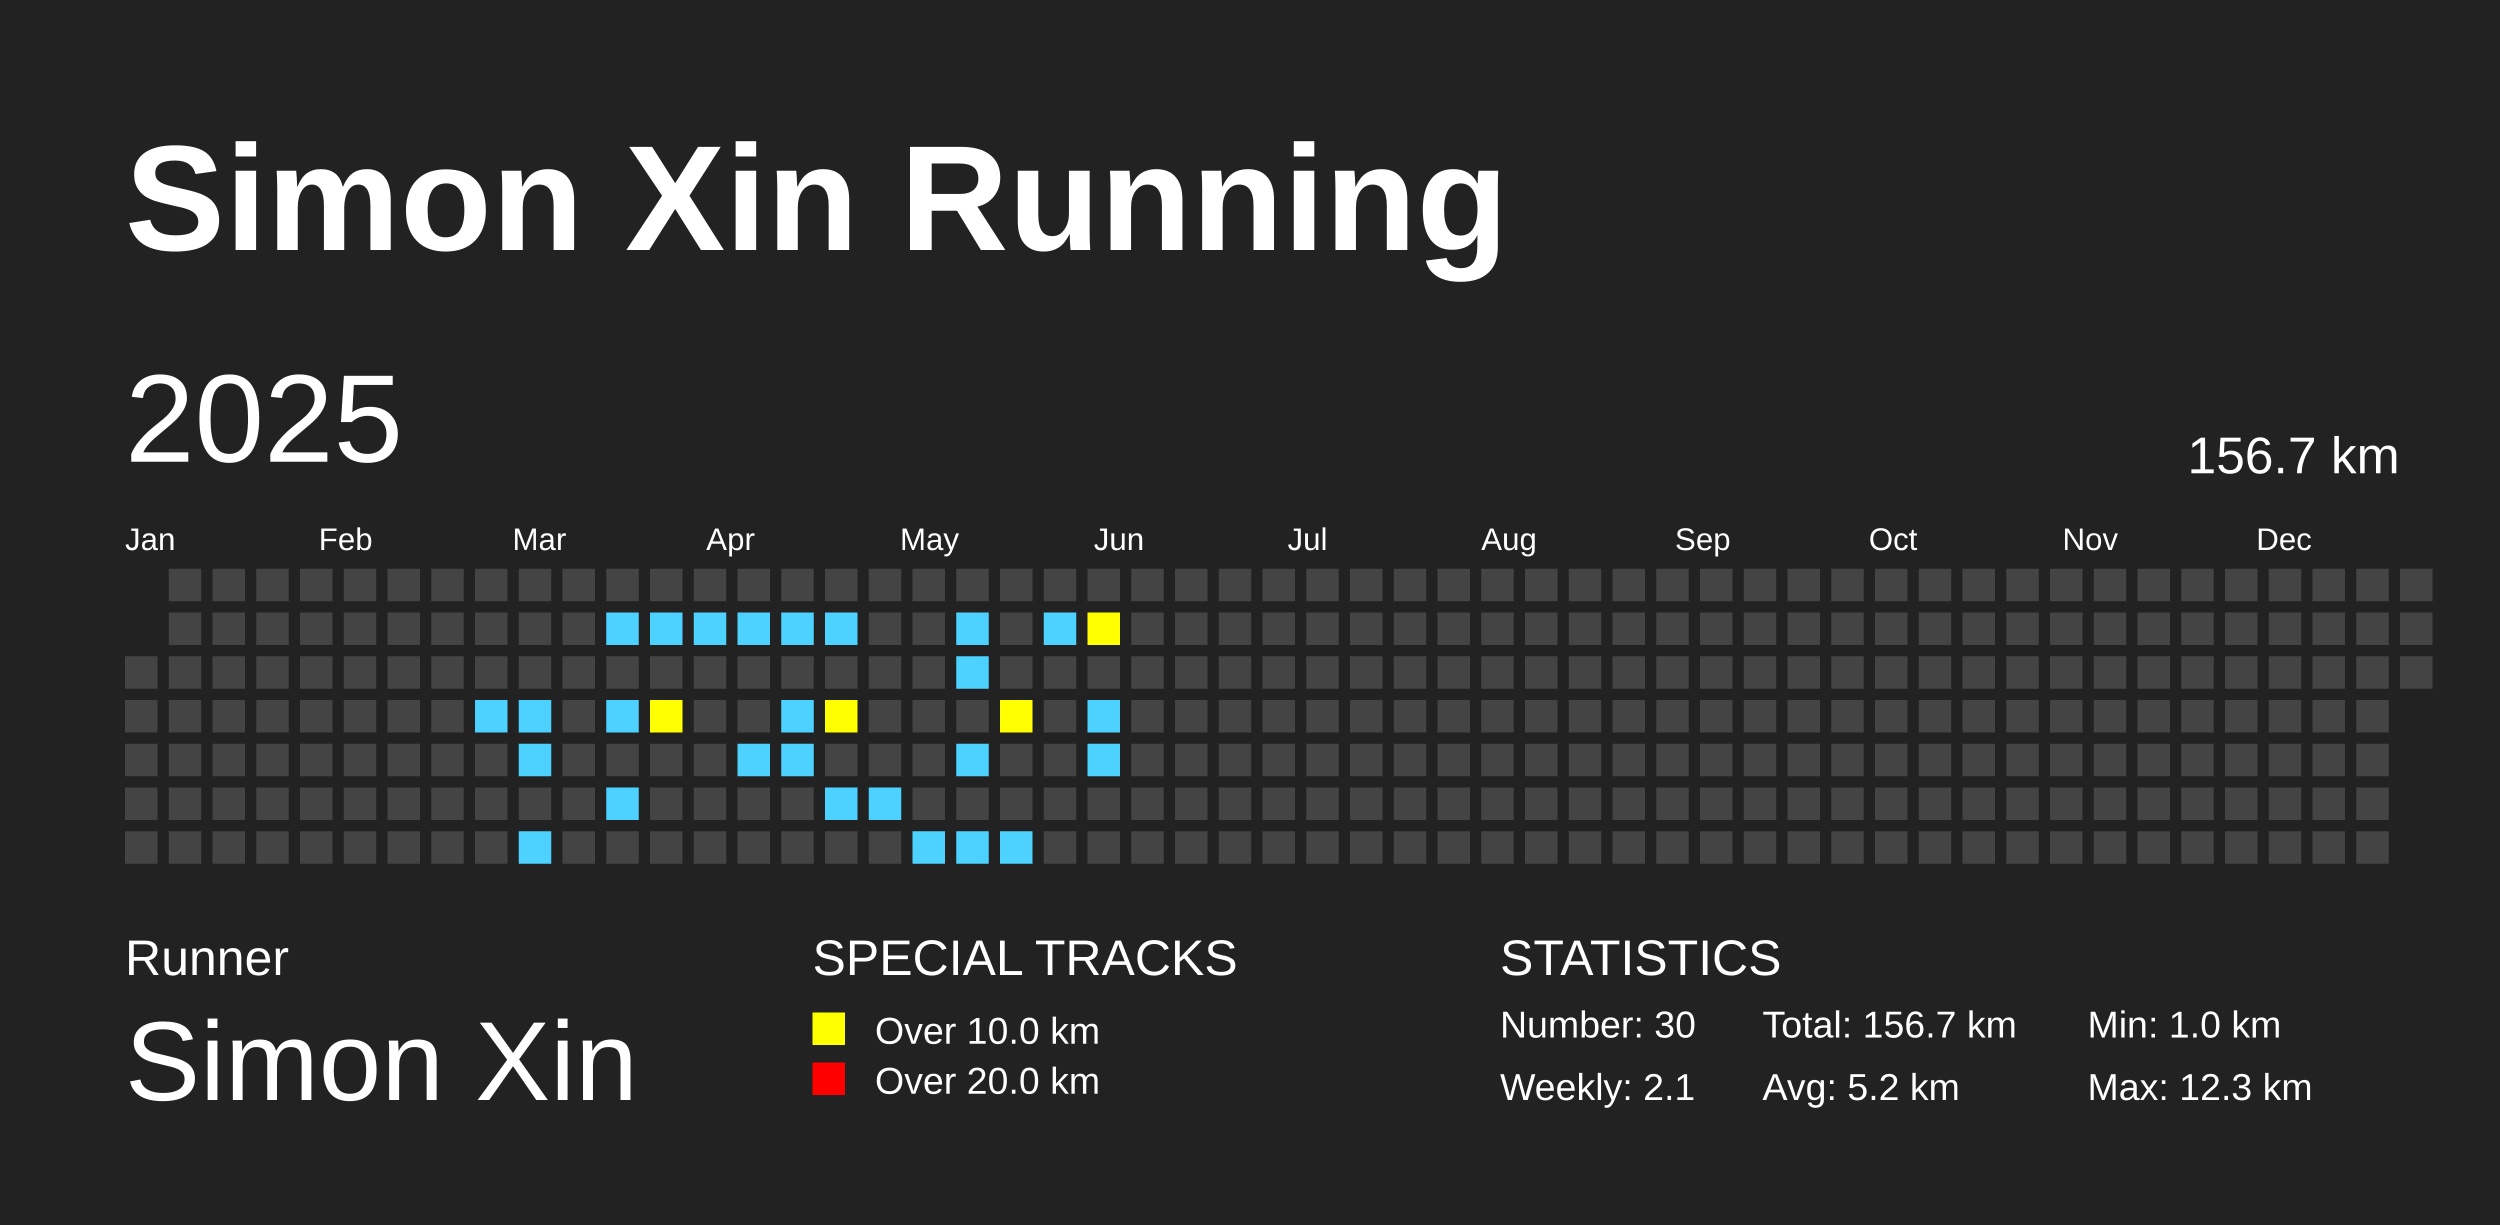
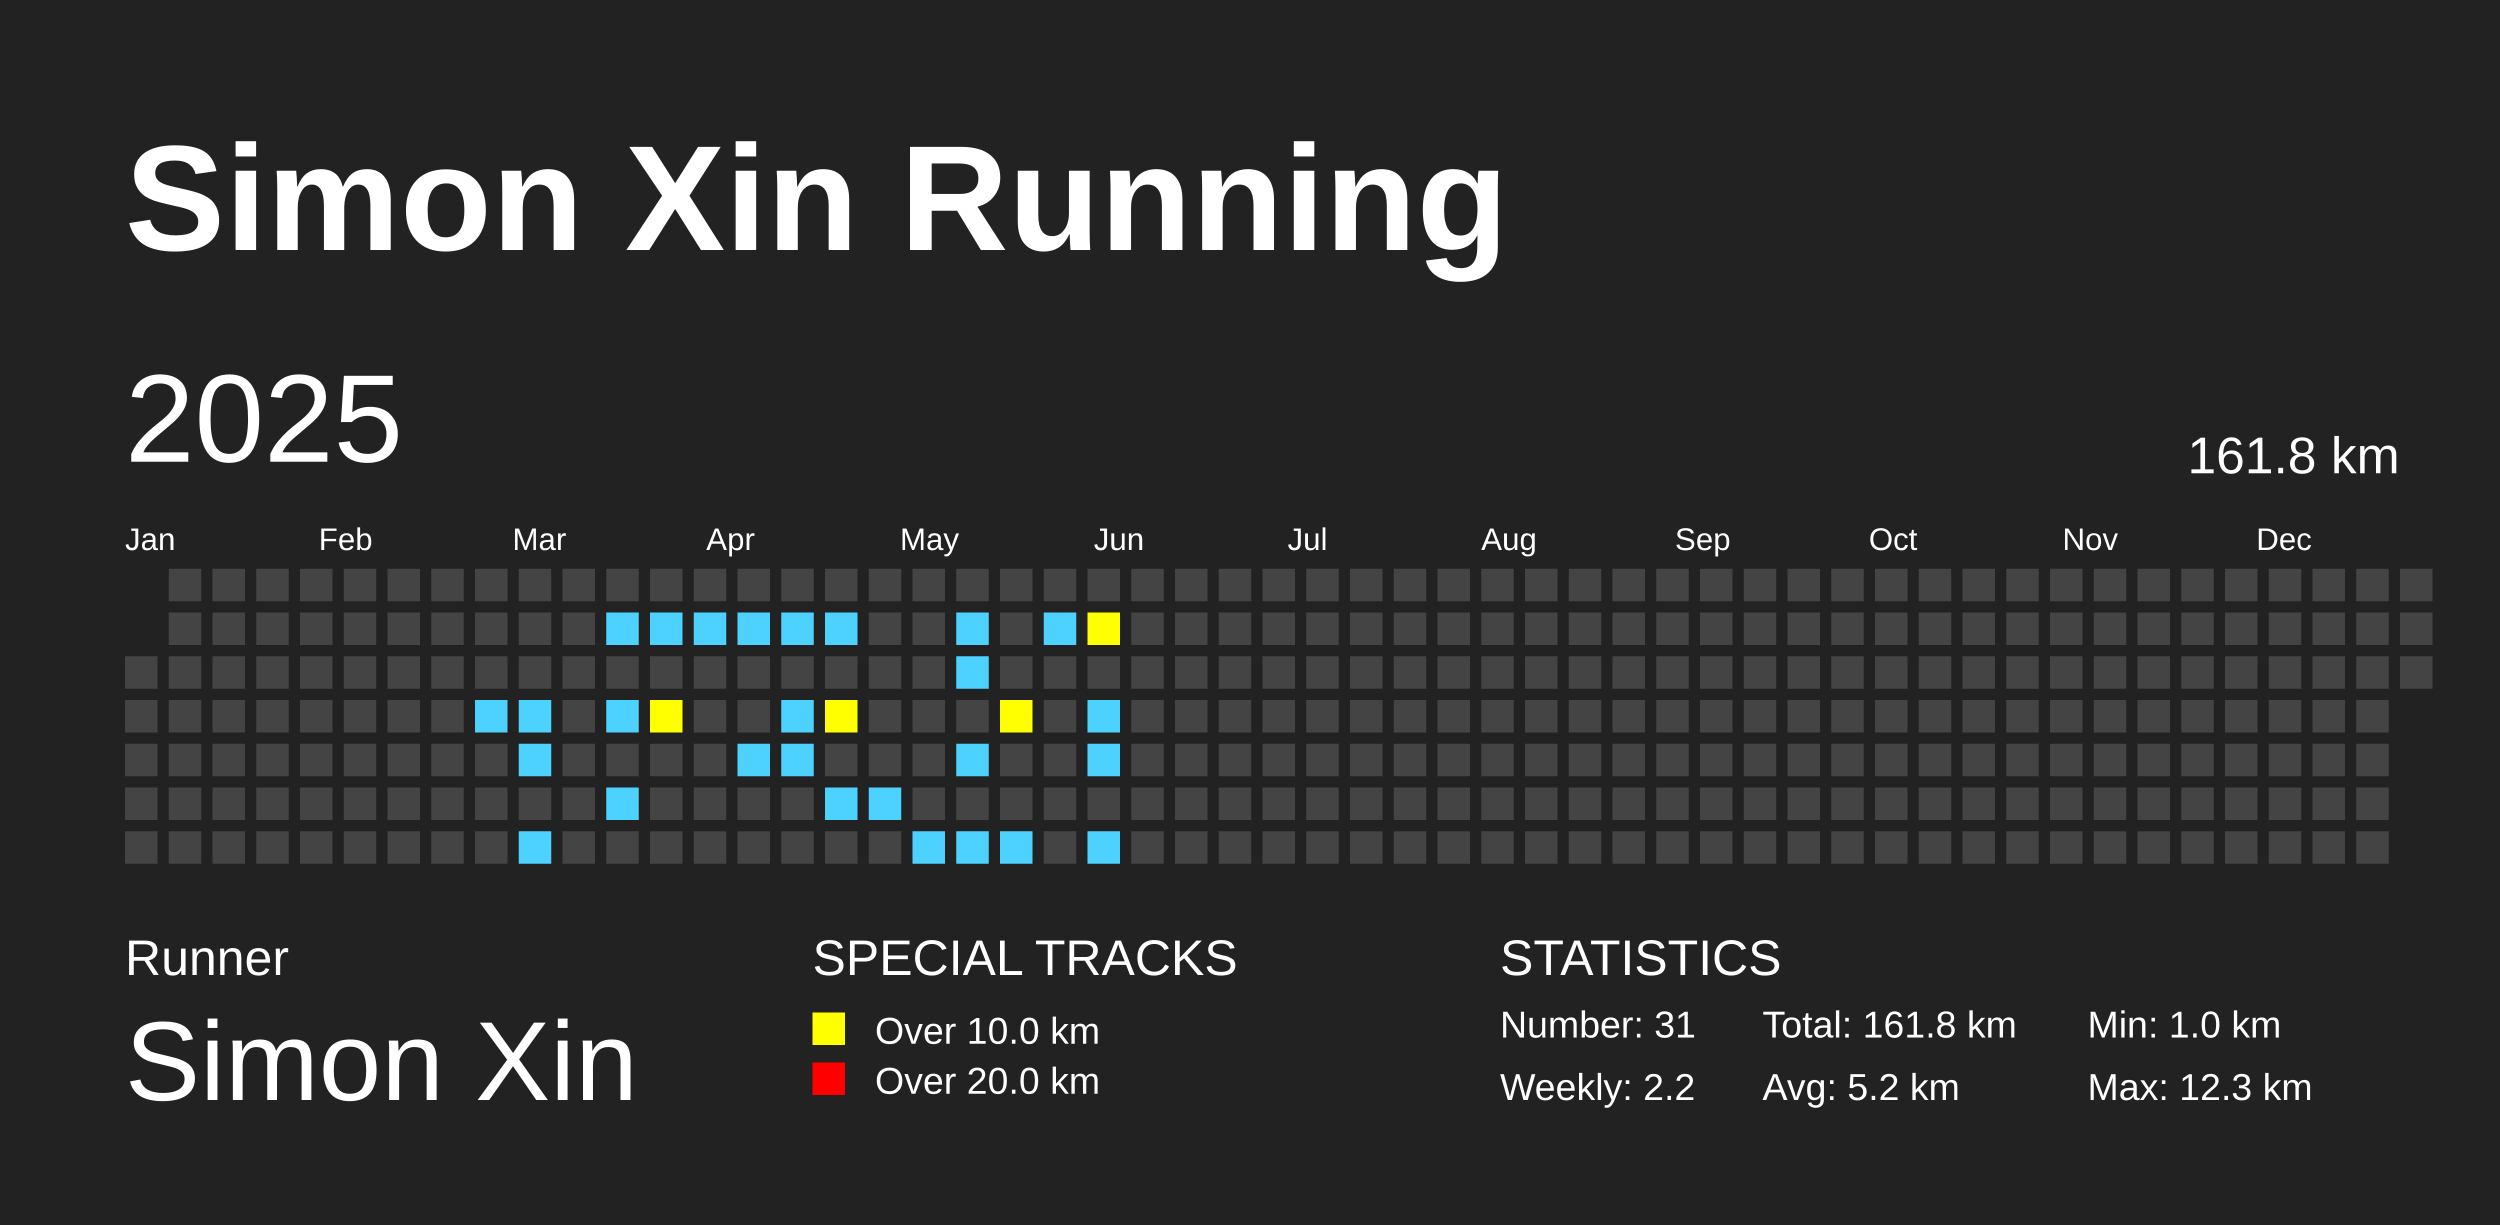
<svg xmlns="http://www.w3.org/2000/svg" baseProfile="full" height="98mm" version="1.1" viewBox="0,0,200,98" width="200mm">
  <defs />
  <rect fill="#222222" height="98" width="200" x="0" y="0" />
  <text fill="#FFFFFF" style="font-size:12px; font-family:Arial; font-weight:bold;" x="10" y="20">Simon Xin Running</text>
  <text fill="#FFFFFF" style="font-size:4px; font-family:Arial" x="10" y="78">Runner</text>
  <text fill="#FFFFFF" style="font-size:9px; font-family:Arial" x="10" y="88">Simon Xin</text>
  <text fill="#FFFFFF" style="font-size:4px; font-family:Arial" x="65" y="78">SPECIAL TRACKS</text>
  <rect fill="yellow" height="2.6" width="2.6" x="65" y="81" />
  <text fill="#FFFFFF" style="font-size:3px; font-family:Arial" x="70" y="83.5">Over 10.0 km</text>
  <rect fill="red" height="2.6" width="2.6" x="65" y="85" />
  <text fill="#FFFFFF" style="font-size:3px; font-family:Arial" x="70" y="87.5">Over 20.0 km</text>
  <text fill="#FFFFFF" style="font-size:4px; font-family:Arial" x="120" y="78">STATISTICS</text>
-   <text fill="#FFFFFF" style="font-size:3px; font-family:Arial" x="120" y="83">Number: 30</text>
-   <text fill="#FFFFFF" style="font-size:3px; font-family:Arial" x="120" y="88">Weekly: 2.1</text>
-   <text fill="#FFFFFF" style="font-size:3px; font-family:Arial" x="141" y="83">Total: 156.7 km</text>
+   <text fill="#FFFFFF" style="font-size:3px; font-family:Arial" x="120" y="83">Number: 31</text>
+   <text fill="#FFFFFF" style="font-size:3px; font-family:Arial" x="120" y="88">Weekly: 2.2</text>
+   <text fill="#FFFFFF" style="font-size:3px; font-family:Arial" x="141" y="83">Total: 161.8 km</text>
  <text fill="#FFFFFF" style="font-size:3px; font-family:Arial" x="141" y="88">Avg: 5.2 km</text>
  <text fill="#FFFFFF" style="font-size:3px; font-family:Arial" x="167" y="83">Min: 1.0 km</text>
  <text fill="#FFFFFF" style="font-size:3px; font-family:Arial" x="167" y="88">Max: 12.3 km</text>
  <text dominant-baseline="hanging" fill="#FFFFFF" style="font-size:10.0px; font-family:Arial;" x="10" y="30">2025</text>
-   <text dominant-baseline="hanging" fill="#FFFFFF" style="font-size:4.125px; font-family:Arial;" x="175" y="35">156.7 km</text>
+   <text dominant-baseline="hanging" fill="#FFFFFF" style="font-size:4.125px; font-family:Arial;" x="175" y="35">161.8 km</text>
  <text fill="#FFFFFF" style="font-size:2.5px; font-family:Arial" x="10.0" y="44">Jan</text>
  <text fill="#FFFFFF" style="font-size:2.5px; font-family:Arial" x="25.5" y="44">Feb</text>
  <text fill="#FFFFFF" style="font-size:2.5px; font-family:Arial" x="41.0" y="44">Mar</text>
  <text fill="#FFFFFF" style="font-size:2.5px; font-family:Arial" x="56.5" y="44">Apr</text>
  <text fill="#FFFFFF" style="font-size:2.5px; font-family:Arial" x="72.0" y="44">May</text>
  <text fill="#FFFFFF" style="font-size:2.5px; font-family:Arial" x="87.5" y="44">Jun</text>
  <text fill="#FFFFFF" style="font-size:2.5px; font-family:Arial" x="103.0" y="44">Jul</text>
  <text fill="#FFFFFF" style="font-size:2.5px; font-family:Arial" x="118.5" y="44">Aug</text>
  <text fill="#FFFFFF" style="font-size:2.5px; font-family:Arial" x="134.0" y="44">Sep</text>
  <text fill="#FFFFFF" style="font-size:2.5px; font-family:Arial" x="149.5" y="44">Oct</text>
  <text fill="#FFFFFF" style="font-size:2.5px; font-family:Arial" x="165.0" y="44">Nov</text>
  <text fill="#FFFFFF" style="font-size:2.5px; font-family:Arial" x="180.5" y="44">Dec</text>
  <rect fill="#444444" height="2.6" width="2.6" x="10.0" y="52.5" />
  <rect fill="#444444" height="2.6" width="2.6" x="10.0" y="56.0" />
  <rect fill="#444444" height="2.6" width="2.6" x="10.0" y="59.5" />
  <rect fill="#444444" height="2.6" width="2.6" x="10.0" y="63.0" />
  <rect fill="#444444" height="2.6" width="2.6" x="10.0" y="66.5" />
  <rect fill="#444444" height="2.6" width="2.6" x="13.5" y="45.5" />
  <rect fill="#444444" height="2.6" width="2.6" x="13.5" y="49.0" />
  <rect fill="#444444" height="2.6" width="2.6" x="13.5" y="52.5" />
  <rect fill="#444444" height="2.6" width="2.6" x="13.5" y="56.0" />
  <rect fill="#444444" height="2.6" width="2.6" x="13.5" y="59.5" />
  <rect fill="#444444" height="2.6" width="2.6" x="13.5" y="63.0" />
  <rect fill="#444444" height="2.6" width="2.6" x="13.5" y="66.5" />
  <rect fill="#444444" height="2.6" width="2.6" x="17.0" y="45.5" />
  <rect fill="#444444" height="2.6" width="2.6" x="17.0" y="49.0" />
  <rect fill="#444444" height="2.6" width="2.6" x="17.0" y="52.5" />
  <rect fill="#444444" height="2.6" width="2.6" x="17.0" y="56.0" />
  <rect fill="#444444" height="2.6" width="2.6" x="17.0" y="59.5" />
  <rect fill="#444444" height="2.6" width="2.6" x="17.0" y="63.0" />
  <rect fill="#444444" height="2.6" width="2.6" x="17.0" y="66.5" />
  <rect fill="#444444" height="2.6" width="2.6" x="20.5" y="45.5" />
  <rect fill="#444444" height="2.6" width="2.6" x="20.5" y="49.0" />
  <rect fill="#444444" height="2.6" width="2.6" x="20.5" y="52.5" />
  <rect fill="#444444" height="2.6" width="2.6" x="20.5" y="56.0" />
  <rect fill="#444444" height="2.6" width="2.6" x="20.5" y="59.5" />
  <rect fill="#444444" height="2.6" width="2.6" x="20.5" y="63.0" />
  <rect fill="#444444" height="2.6" width="2.6" x="20.5" y="66.5" />
  <rect fill="#444444" height="2.6" width="2.6" x="24.0" y="45.5" />
  <rect fill="#444444" height="2.6" width="2.6" x="24.0" y="49.0" />
  <rect fill="#444444" height="2.6" width="2.6" x="24.0" y="52.5" />
  <rect fill="#444444" height="2.6" width="2.6" x="24.0" y="56.0" />
  <rect fill="#444444" height="2.6" width="2.6" x="24.0" y="59.5" />
  <rect fill="#444444" height="2.6" width="2.6" x="24.0" y="63.0" />
  <rect fill="#444444" height="2.6" width="2.6" x="24.0" y="66.5" />
  <rect fill="#444444" height="2.6" width="2.6" x="27.5" y="45.5" />
  <rect fill="#444444" height="2.6" width="2.6" x="27.5" y="49.0" />
  <rect fill="#444444" height="2.6" width="2.6" x="27.5" y="52.5" />
  <rect fill="#444444" height="2.6" width="2.6" x="27.5" y="56.0" />
  <rect fill="#444444" height="2.6" width="2.6" x="27.5" y="59.5" />
  <rect fill="#444444" height="2.6" width="2.6" x="27.5" y="63.0" />
  <rect fill="#444444" height="2.6" width="2.6" x="27.5" y="66.5" />
  <rect fill="#444444" height="2.6" width="2.6" x="31.0" y="45.5" />
  <rect fill="#444444" height="2.6" width="2.6" x="31.0" y="49.0" />
  <rect fill="#444444" height="2.6" width="2.6" x="31.0" y="52.5" />
  <rect fill="#444444" height="2.6" width="2.6" x="31.0" y="56.0" />
  <rect fill="#444444" height="2.6" width="2.6" x="31.0" y="59.5" />
  <rect fill="#444444" height="2.6" width="2.6" x="31.0" y="63.0" />
  <rect fill="#444444" height="2.6" width="2.6" x="31.0" y="66.5" />
  <rect fill="#444444" height="2.6" width="2.6" x="34.5" y="45.5" />
  <rect fill="#444444" height="2.6" width="2.6" x="34.5" y="49.0" />
  <rect fill="#444444" height="2.6" width="2.6" x="34.5" y="52.5" />
  <rect fill="#444444" height="2.6" width="2.6" x="34.5" y="56.0" />
  <rect fill="#444444" height="2.6" width="2.6" x="34.5" y="59.5" />
  <rect fill="#444444" height="2.6" width="2.6" x="34.5" y="63.0" />
  <rect fill="#444444" height="2.6" width="2.6" x="34.5" y="66.5" />
  <rect fill="#444444" height="2.6" width="2.6" x="38.0" y="45.5" />
  <rect fill="#444444" height="2.6" width="2.6" x="38.0" y="49.0" />
  <rect fill="#444444" height="2.6" width="2.6" x="38.0" y="52.5" />
  <rect fill="#4DD2FF" height="2.6" width="2.6" x="38.0" y="56.0" />
  <rect fill="#444444" height="2.6" width="2.6" x="38.0" y="59.5" />
  <rect fill="#444444" height="2.6" width="2.6" x="38.0" y="63.0" />
  <rect fill="#444444" height="2.6" width="2.6" x="38.0" y="66.5" />
  <rect fill="#444444" height="2.6" width="2.6" x="41.5" y="45.5" />
  <rect fill="#444444" height="2.6" width="2.6" x="41.5" y="49.0" />
  <rect fill="#444444" height="2.6" width="2.6" x="41.5" y="52.5" />
  <rect fill="#4DD2FF" height="2.6" width="2.6" x="41.5" y="56.0" />
  <rect fill="#4DD2FF" height="2.6" width="2.6" x="41.5" y="59.5" />
  <rect fill="#444444" height="2.6" width="2.6" x="41.5" y="63.0" />
  <rect fill="#4DD2FF" height="2.6" width="2.6" x="41.5" y="66.5" />
  <rect fill="#444444" height="2.6" width="2.6" x="45.0" y="45.5" />
  <rect fill="#444444" height="2.6" width="2.6" x="45.0" y="49.0" />
  <rect fill="#444444" height="2.6" width="2.6" x="45.0" y="52.5" />
  <rect fill="#444444" height="2.6" width="2.6" x="45.0" y="56.0" />
  <rect fill="#444444" height="2.6" width="2.6" x="45.0" y="59.5" />
  <rect fill="#444444" height="2.6" width="2.6" x="45.0" y="63.0" />
  <rect fill="#444444" height="2.6" width="2.6" x="45.0" y="66.5" />
  <rect fill="#444444" height="2.6" width="2.6" x="48.5" y="45.5" />
  <rect fill="#4DD2FF" height="2.6" width="2.6" x="48.5" y="49.0" />
  <rect fill="#444444" height="2.6" width="2.6" x="48.5" y="52.5" />
  <rect fill="#4DD2FF" height="2.6" width="2.6" x="48.5" y="56.0" />
  <rect fill="#444444" height="2.6" width="2.6" x="48.5" y="59.5" />
  <rect fill="#4DD2FF" height="2.6" width="2.6" x="48.5" y="63.0" />
  <rect fill="#444444" height="2.6" width="2.6" x="48.5" y="66.5" />
  <rect fill="#444444" height="2.6" width="2.6" x="52.0" y="45.5" />
  <rect fill="#4DD2FF" height="2.6" width="2.6" x="52.0" y="49.0" />
  <rect fill="#444444" height="2.6" width="2.6" x="52.0" y="52.5" />
  <rect fill="yellow" height="2.6" width="2.6" x="52.0" y="56.0" />
  <rect fill="#444444" height="2.6" width="2.6" x="52.0" y="59.5" />
  <rect fill="#444444" height="2.6" width="2.6" x="52.0" y="63.0" />
  <rect fill="#444444" height="2.6" width="2.6" x="52.0" y="66.5" />
  <rect fill="#444444" height="2.6" width="2.6" x="55.5" y="45.5" />
  <rect fill="#4DD2FF" height="2.6" width="2.6" x="55.5" y="49.0" />
  <rect fill="#444444" height="2.6" width="2.6" x="55.5" y="52.5" />
  <rect fill="#444444" height="2.6" width="2.6" x="55.5" y="56.0" />
  <rect fill="#444444" height="2.6" width="2.6" x="55.5" y="59.5" />
  <rect fill="#444444" height="2.6" width="2.6" x="55.5" y="63.0" />
  <rect fill="#444444" height="2.6" width="2.6" x="55.5" y="66.5" />
  <rect fill="#444444" height="2.6" width="2.6" x="59.0" y="45.5" />
  <rect fill="#4DD2FF" height="2.6" width="2.6" x="59.0" y="49.0" />
  <rect fill="#444444" height="2.6" width="2.6" x="59.0" y="52.5" />
  <rect fill="#444444" height="2.6" width="2.6" x="59.0" y="56.0" />
  <rect fill="#4DD2FF" height="2.6" width="2.6" x="59.0" y="59.5" />
  <rect fill="#444444" height="2.6" width="2.6" x="59.0" y="63.0" />
  <rect fill="#444444" height="2.6" width="2.6" x="59.0" y="66.5" />
  <rect fill="#444444" height="2.6" width="2.6" x="62.5" y="45.5" />
  <rect fill="#4DD2FF" height="2.6" width="2.6" x="62.5" y="49.0" />
  <rect fill="#444444" height="2.6" width="2.6" x="62.5" y="52.5" />
  <rect fill="#4DD2FF" height="2.6" width="2.6" x="62.5" y="56.0" />
  <rect fill="#4DD2FF" height="2.6" width="2.6" x="62.5" y="59.5" />
  <rect fill="#444444" height="2.6" width="2.6" x="62.5" y="63.0" />
  <rect fill="#444444" height="2.6" width="2.6" x="62.5" y="66.5" />
  <rect fill="#444444" height="2.6" width="2.6" x="66.0" y="45.5" />
  <rect fill="#4DD2FF" height="2.6" width="2.6" x="66.0" y="49.0" />
  <rect fill="#444444" height="2.6" width="2.6" x="66.0" y="52.5" />
  <rect fill="yellow" height="2.6" width="2.6" x="66.0" y="56.0" />
  <rect fill="#444444" height="2.6" width="2.6" x="66.0" y="59.5" />
  <rect fill="#4DD2FF" height="2.6" width="2.6" x="66.0" y="63.0" />
  <rect fill="#444444" height="2.6" width="2.6" x="66.0" y="66.5" />
  <rect fill="#444444" height="2.6" width="2.6" x="69.5" y="45.5" />
  <rect fill="#444444" height="2.6" width="2.6" x="69.5" y="49.0" />
  <rect fill="#444444" height="2.6" width="2.6" x="69.5" y="52.5" />
  <rect fill="#444444" height="2.6" width="2.6" x="69.5" y="56.0" />
  <rect fill="#444444" height="2.6" width="2.6" x="69.5" y="59.5" />
  <rect fill="#4DD2FF" height="2.6" width="2.6" x="69.5" y="63.0" />
  <rect fill="#444444" height="2.6" width="2.6" x="69.5" y="66.5" />
  <rect fill="#444444" height="2.6" width="2.6" x="73.0" y="45.5" />
  <rect fill="#444444" height="2.6" width="2.6" x="73.0" y="49.0" />
  <rect fill="#444444" height="2.6" width="2.6" x="73.0" y="52.5" />
  <rect fill="#444444" height="2.6" width="2.6" x="73.0" y="56.0" />
  <rect fill="#444444" height="2.6" width="2.6" x="73.0" y="59.5" />
  <rect fill="#444444" height="2.6" width="2.6" x="73.0" y="63.0" />
  <rect fill="#4DD2FF" height="2.6" width="2.6" x="73.0" y="66.5" />
  <rect fill="#444444" height="2.6" width="2.6" x="76.5" y="45.5" />
  <rect fill="#4DD2FF" height="2.6" width="2.6" x="76.5" y="49.0" />
  <rect fill="#4DD2FF" height="2.6" width="2.6" x="76.5" y="52.5" />
  <rect fill="#444444" height="2.6" width="2.6" x="76.5" y="56.0" />
  <rect fill="#4DD2FF" height="2.6" width="2.6" x="76.5" y="59.5" />
  <rect fill="#444444" height="2.6" width="2.6" x="76.5" y="63.0" />
  <rect fill="#4DD2FF" height="2.6" width="2.6" x="76.5" y="66.5" />
  <rect fill="#444444" height="2.6" width="2.6" x="80.0" y="45.5" />
  <rect fill="#444444" height="2.6" width="2.6" x="80.0" y="49.0" />
  <rect fill="#444444" height="2.6" width="2.6" x="80.0" y="52.5" />
  <rect fill="yellow" height="2.6" width="2.6" x="80.0" y="56.0" />
  <rect fill="#444444" height="2.6" width="2.6" x="80.0" y="59.5" />
  <rect fill="#444444" height="2.6" width="2.6" x="80.0" y="63.0" />
  <rect fill="#4DD2FF" height="2.6" width="2.6" x="80.0" y="66.5" />
  <rect fill="#444444" height="2.6" width="2.6" x="83.5" y="45.5" />
  <rect fill="#4DD2FF" height="2.6" width="2.6" x="83.5" y="49.0" />
  <rect fill="#444444" height="2.6" width="2.6" x="83.5" y="52.5" />
  <rect fill="#444444" height="2.6" width="2.6" x="83.5" y="56.0" />
  <rect fill="#444444" height="2.6" width="2.6" x="83.5" y="59.5" />
  <rect fill="#444444" height="2.6" width="2.6" x="83.5" y="63.0" />
  <rect fill="#444444" height="2.6" width="2.6" x="83.5" y="66.5" />
  <rect fill="#444444" height="2.6" width="2.6" x="87.0" y="45.5" />
  <rect fill="yellow" height="2.6" width="2.6" x="87.0" y="49.0" />
  <rect fill="#444444" height="2.6" width="2.6" x="87.0" y="52.5" />
  <rect fill="#4DD2FF" height="2.6" width="2.6" x="87.0" y="56.0" />
  <rect fill="#4DD2FF" height="2.6" width="2.6" x="87.0" y="59.5" />
  <rect fill="#444444" height="2.6" width="2.6" x="87.0" y="63.0" />
-   <rect fill="#444444" height="2.6" width="2.6" x="87.0" y="66.5" />
+   <rect fill="#4DD2FF" height="2.6" width="2.6" x="87.0" y="66.5" />
  <rect fill="#444444" height="2.6" width="2.6" x="90.5" y="45.5" />
  <rect fill="#444444" height="2.6" width="2.6" x="90.5" y="49.0" />
  <rect fill="#444444" height="2.6" width="2.6" x="90.5" y="52.5" />
  <rect fill="#444444" height="2.6" width="2.6" x="90.5" y="56.0" />
  <rect fill="#444444" height="2.6" width="2.6" x="90.5" y="59.5" />
  <rect fill="#444444" height="2.6" width="2.6" x="90.5" y="63.0" />
  <rect fill="#444444" height="2.6" width="2.6" x="90.5" y="66.5" />
  <rect fill="#444444" height="2.6" width="2.6" x="94.0" y="45.5" />
  <rect fill="#444444" height="2.6" width="2.6" x="94.0" y="49.0" />
  <rect fill="#444444" height="2.6" width="2.6" x="94.0" y="52.5" />
  <rect fill="#444444" height="2.6" width="2.6" x="94.0" y="56.0" />
  <rect fill="#444444" height="2.6" width="2.6" x="94.0" y="59.5" />
  <rect fill="#444444" height="2.6" width="2.6" x="94.0" y="63.0" />
  <rect fill="#444444" height="2.6" width="2.6" x="94.0" y="66.5" />
  <rect fill="#444444" height="2.6" width="2.6" x="97.5" y="45.5" />
  <rect fill="#444444" height="2.6" width="2.6" x="97.5" y="49.0" />
  <rect fill="#444444" height="2.6" width="2.6" x="97.5" y="52.5" />
  <rect fill="#444444" height="2.6" width="2.6" x="97.5" y="56.0" />
  <rect fill="#444444" height="2.6" width="2.6" x="97.5" y="59.5" />
  <rect fill="#444444" height="2.6" width="2.6" x="97.5" y="63.0" />
  <rect fill="#444444" height="2.6" width="2.6" x="97.5" y="66.5" />
  <rect fill="#444444" height="2.6" width="2.6" x="101.0" y="45.5" />
  <rect fill="#444444" height="2.6" width="2.6" x="101.0" y="49.0" />
  <rect fill="#444444" height="2.6" width="2.6" x="101.0" y="52.5" />
  <rect fill="#444444" height="2.6" width="2.6" x="101.0" y="56.0" />
  <rect fill="#444444" height="2.6" width="2.6" x="101.0" y="59.5" />
  <rect fill="#444444" height="2.6" width="2.6" x="101.0" y="63.0" />
  <rect fill="#444444" height="2.6" width="2.6" x="101.0" y="66.5" />
  <rect fill="#444444" height="2.6" width="2.6" x="104.5" y="45.5" />
  <rect fill="#444444" height="2.6" width="2.6" x="104.5" y="49.0" />
  <rect fill="#444444" height="2.6" width="2.6" x="104.5" y="52.5" />
  <rect fill="#444444" height="2.6" width="2.6" x="104.5" y="56.0" />
  <rect fill="#444444" height="2.6" width="2.6" x="104.5" y="59.5" />
  <rect fill="#444444" height="2.6" width="2.6" x="104.5" y="63.0" />
  <rect fill="#444444" height="2.6" width="2.6" x="104.5" y="66.5" />
  <rect fill="#444444" height="2.6" width="2.6" x="108.0" y="45.5" />
  <rect fill="#444444" height="2.6" width="2.6" x="108.0" y="49.0" />
  <rect fill="#444444" height="2.6" width="2.6" x="108.0" y="52.5" />
  <rect fill="#444444" height="2.6" width="2.6" x="108.0" y="56.0" />
  <rect fill="#444444" height="2.6" width="2.6" x="108.0" y="59.5" />
  <rect fill="#444444" height="2.6" width="2.6" x="108.0" y="63.0" />
  <rect fill="#444444" height="2.6" width="2.6" x="108.0" y="66.5" />
  <rect fill="#444444" height="2.6" width="2.6" x="111.5" y="45.5" />
  <rect fill="#444444" height="2.6" width="2.6" x="111.5" y="49.0" />
  <rect fill="#444444" height="2.6" width="2.6" x="111.5" y="52.5" />
  <rect fill="#444444" height="2.6" width="2.6" x="111.5" y="56.0" />
  <rect fill="#444444" height="2.6" width="2.6" x="111.5" y="59.5" />
  <rect fill="#444444" height="2.6" width="2.6" x="111.5" y="63.0" />
  <rect fill="#444444" height="2.6" width="2.6" x="111.5" y="66.5" />
  <rect fill="#444444" height="2.6" width="2.6" x="115.0" y="45.5" />
  <rect fill="#444444" height="2.6" width="2.6" x="115.0" y="49.0" />
  <rect fill="#444444" height="2.6" width="2.6" x="115.0" y="52.5" />
  <rect fill="#444444" height="2.6" width="2.6" x="115.0" y="56.0" />
  <rect fill="#444444" height="2.6" width="2.6" x="115.0" y="59.5" />
  <rect fill="#444444" height="2.6" width="2.6" x="115.0" y="63.0" />
  <rect fill="#444444" height="2.6" width="2.6" x="115.0" y="66.5" />
  <rect fill="#444444" height="2.6" width="2.6" x="118.5" y="45.5" />
  <rect fill="#444444" height="2.6" width="2.6" x="118.5" y="49.0" />
  <rect fill="#444444" height="2.6" width="2.6" x="118.5" y="52.5" />
  <rect fill="#444444" height="2.6" width="2.6" x="118.5" y="56.0" />
  <rect fill="#444444" height="2.6" width="2.6" x="118.5" y="59.5" />
  <rect fill="#444444" height="2.6" width="2.6" x="118.5" y="63.0" />
  <rect fill="#444444" height="2.6" width="2.6" x="118.5" y="66.5" />
  <rect fill="#444444" height="2.6" width="2.6" x="122.0" y="45.5" />
  <rect fill="#444444" height="2.6" width="2.6" x="122.0" y="49.0" />
  <rect fill="#444444" height="2.6" width="2.6" x="122.0" y="52.5" />
  <rect fill="#444444" height="2.6" width="2.6" x="122.0" y="56.0" />
  <rect fill="#444444" height="2.6" width="2.6" x="122.0" y="59.5" />
  <rect fill="#444444" height="2.6" width="2.6" x="122.0" y="63.0" />
  <rect fill="#444444" height="2.6" width="2.6" x="122.0" y="66.5" />
  <rect fill="#444444" height="2.6" width="2.6" x="125.5" y="45.5" />
  <rect fill="#444444" height="2.6" width="2.6" x="125.5" y="49.0" />
  <rect fill="#444444" height="2.6" width="2.6" x="125.5" y="52.5" />
  <rect fill="#444444" height="2.6" width="2.6" x="125.5" y="56.0" />
  <rect fill="#444444" height="2.6" width="2.6" x="125.5" y="59.5" />
  <rect fill="#444444" height="2.6" width="2.6" x="125.5" y="63.0" />
  <rect fill="#444444" height="2.6" width="2.6" x="125.5" y="66.5" />
  <rect fill="#444444" height="2.6" width="2.6" x="129.0" y="45.5" />
  <rect fill="#444444" height="2.6" width="2.6" x="129.0" y="49.0" />
  <rect fill="#444444" height="2.6" width="2.6" x="129.0" y="52.5" />
  <rect fill="#444444" height="2.6" width="2.6" x="129.0" y="56.0" />
  <rect fill="#444444" height="2.6" width="2.6" x="129.0" y="59.5" />
  <rect fill="#444444" height="2.6" width="2.6" x="129.0" y="63.0" />
  <rect fill="#444444" height="2.6" width="2.6" x="129.0" y="66.5" />
  <rect fill="#444444" height="2.6" width="2.6" x="132.5" y="45.5" />
  <rect fill="#444444" height="2.6" width="2.6" x="132.5" y="49.0" />
  <rect fill="#444444" height="2.6" width="2.6" x="132.5" y="52.5" />
  <rect fill="#444444" height="2.6" width="2.6" x="132.5" y="56.0" />
  <rect fill="#444444" height="2.6" width="2.6" x="132.5" y="59.5" />
  <rect fill="#444444" height="2.6" width="2.6" x="132.5" y="63.0" />
  <rect fill="#444444" height="2.6" width="2.6" x="132.5" y="66.5" />
  <rect fill="#444444" height="2.6" width="2.6" x="136.0" y="45.5" />
  <rect fill="#444444" height="2.6" width="2.6" x="136.0" y="49.0" />
  <rect fill="#444444" height="2.6" width="2.6" x="136.0" y="52.5" />
  <rect fill="#444444" height="2.6" width="2.6" x="136.0" y="56.0" />
  <rect fill="#444444" height="2.6" width="2.6" x="136.0" y="59.5" />
  <rect fill="#444444" height="2.6" width="2.6" x="136.0" y="63.0" />
  <rect fill="#444444" height="2.6" width="2.6" x="136.0" y="66.5" />
  <rect fill="#444444" height="2.6" width="2.6" x="139.5" y="45.5" />
  <rect fill="#444444" height="2.6" width="2.6" x="139.5" y="49.0" />
  <rect fill="#444444" height="2.6" width="2.6" x="139.5" y="52.5" />
  <rect fill="#444444" height="2.6" width="2.6" x="139.5" y="56.0" />
  <rect fill="#444444" height="2.6" width="2.6" x="139.5" y="59.5" />
  <rect fill="#444444" height="2.6" width="2.6" x="139.5" y="63.0" />
  <rect fill="#444444" height="2.6" width="2.6" x="139.5" y="66.5" />
  <rect fill="#444444" height="2.6" width="2.6" x="143.0" y="45.5" />
  <rect fill="#444444" height="2.6" width="2.6" x="143.0" y="49.0" />
  <rect fill="#444444" height="2.6" width="2.6" x="143.0" y="52.5" />
  <rect fill="#444444" height="2.6" width="2.6" x="143.0" y="56.0" />
  <rect fill="#444444" height="2.6" width="2.6" x="143.0" y="59.5" />
  <rect fill="#444444" height="2.6" width="2.6" x="143.0" y="63.0" />
  <rect fill="#444444" height="2.6" width="2.6" x="143.0" y="66.5" />
  <rect fill="#444444" height="2.6" width="2.6" x="146.5" y="45.5" />
  <rect fill="#444444" height="2.6" width="2.6" x="146.5" y="49.0" />
  <rect fill="#444444" height="2.6" width="2.6" x="146.5" y="52.5" />
  <rect fill="#444444" height="2.6" width="2.6" x="146.5" y="56.0" />
  <rect fill="#444444" height="2.6" width="2.6" x="146.5" y="59.5" />
  <rect fill="#444444" height="2.6" width="2.6" x="146.5" y="63.0" />
  <rect fill="#444444" height="2.6" width="2.6" x="146.5" y="66.5" />
  <rect fill="#444444" height="2.6" width="2.6" x="150.0" y="45.5" />
  <rect fill="#444444" height="2.6" width="2.6" x="150.0" y="49.0" />
  <rect fill="#444444" height="2.6" width="2.6" x="150.0" y="52.5" />
  <rect fill="#444444" height="2.6" width="2.6" x="150.0" y="56.0" />
  <rect fill="#444444" height="2.6" width="2.6" x="150.0" y="59.5" />
  <rect fill="#444444" height="2.6" width="2.6" x="150.0" y="63.0" />
  <rect fill="#444444" height="2.6" width="2.6" x="150.0" y="66.5" />
  <rect fill="#444444" height="2.6" width="2.6" x="153.5" y="45.5" />
  <rect fill="#444444" height="2.6" width="2.6" x="153.5" y="49.0" />
  <rect fill="#444444" height="2.6" width="2.6" x="153.5" y="52.5" />
  <rect fill="#444444" height="2.6" width="2.6" x="153.5" y="56.0" />
  <rect fill="#444444" height="2.6" width="2.6" x="153.5" y="59.5" />
  <rect fill="#444444" height="2.6" width="2.6" x="153.5" y="63.0" />
  <rect fill="#444444" height="2.6" width="2.6" x="153.5" y="66.5" />
  <rect fill="#444444" height="2.6" width="2.6" x="157.0" y="45.5" />
  <rect fill="#444444" height="2.6" width="2.6" x="157.0" y="49.0" />
  <rect fill="#444444" height="2.6" width="2.6" x="157.0" y="52.5" />
  <rect fill="#444444" height="2.6" width="2.6" x="157.0" y="56.0" />
  <rect fill="#444444" height="2.6" width="2.6" x="157.0" y="59.5" />
  <rect fill="#444444" height="2.6" width="2.6" x="157.0" y="63.0" />
  <rect fill="#444444" height="2.6" width="2.6" x="157.0" y="66.5" />
  <rect fill="#444444" height="2.6" width="2.6" x="160.5" y="45.5" />
  <rect fill="#444444" height="2.6" width="2.6" x="160.5" y="49.0" />
  <rect fill="#444444" height="2.6" width="2.6" x="160.5" y="52.5" />
  <rect fill="#444444" height="2.6" width="2.6" x="160.5" y="56.0" />
  <rect fill="#444444" height="2.6" width="2.6" x="160.5" y="59.5" />
  <rect fill="#444444" height="2.6" width="2.6" x="160.5" y="63.0" />
  <rect fill="#444444" height="2.6" width="2.6" x="160.5" y="66.5" />
  <rect fill="#444444" height="2.6" width="2.6" x="164.0" y="45.5" />
  <rect fill="#444444" height="2.6" width="2.6" x="164.0" y="49.0" />
  <rect fill="#444444" height="2.6" width="2.6" x="164.0" y="52.5" />
  <rect fill="#444444" height="2.6" width="2.6" x="164.0" y="56.0" />
  <rect fill="#444444" height="2.6" width="2.6" x="164.0" y="59.5" />
  <rect fill="#444444" height="2.6" width="2.6" x="164.0" y="63.0" />
  <rect fill="#444444" height="2.6" width="2.6" x="164.0" y="66.5" />
  <rect fill="#444444" height="2.6" width="2.6" x="167.5" y="45.5" />
  <rect fill="#444444" height="2.6" width="2.6" x="167.5" y="49.0" />
  <rect fill="#444444" height="2.6" width="2.6" x="167.5" y="52.5" />
  <rect fill="#444444" height="2.6" width="2.6" x="167.5" y="56.0" />
  <rect fill="#444444" height="2.6" width="2.6" x="167.5" y="59.5" />
  <rect fill="#444444" height="2.6" width="2.6" x="167.5" y="63.0" />
  <rect fill="#444444" height="2.6" width="2.6" x="167.5" y="66.5" />
  <rect fill="#444444" height="2.6" width="2.6" x="171.0" y="45.5" />
  <rect fill="#444444" height="2.6" width="2.6" x="171.0" y="49.0" />
  <rect fill="#444444" height="2.6" width="2.6" x="171.0" y="52.5" />
  <rect fill="#444444" height="2.6" width="2.6" x="171.0" y="56.0" />
  <rect fill="#444444" height="2.6" width="2.6" x="171.0" y="59.5" />
  <rect fill="#444444" height="2.6" width="2.6" x="171.0" y="63.0" />
  <rect fill="#444444" height="2.6" width="2.6" x="171.0" y="66.5" />
  <rect fill="#444444" height="2.6" width="2.6" x="174.5" y="45.5" />
  <rect fill="#444444" height="2.6" width="2.6" x="174.5" y="49.0" />
  <rect fill="#444444" height="2.6" width="2.6" x="174.5" y="52.5" />
  <rect fill="#444444" height="2.6" width="2.6" x="174.5" y="56.0" />
  <rect fill="#444444" height="2.6" width="2.6" x="174.5" y="59.5" />
  <rect fill="#444444" height="2.6" width="2.6" x="174.5" y="63.0" />
  <rect fill="#444444" height="2.6" width="2.6" x="174.5" y="66.5" />
  <rect fill="#444444" height="2.6" width="2.6" x="178.0" y="45.5" />
  <rect fill="#444444" height="2.6" width="2.6" x="178.0" y="49.0" />
  <rect fill="#444444" height="2.6" width="2.6" x="178.0" y="52.5" />
  <rect fill="#444444" height="2.6" width="2.6" x="178.0" y="56.0" />
  <rect fill="#444444" height="2.6" width="2.6" x="178.0" y="59.5" />
  <rect fill="#444444" height="2.6" width="2.6" x="178.0" y="63.0" />
  <rect fill="#444444" height="2.6" width="2.6" x="178.0" y="66.5" />
  <rect fill="#444444" height="2.6" width="2.6" x="181.5" y="45.5" />
  <rect fill="#444444" height="2.6" width="2.6" x="181.5" y="49.0" />
  <rect fill="#444444" height="2.6" width="2.6" x="181.5" y="52.5" />
  <rect fill="#444444" height="2.6" width="2.6" x="181.5" y="56.0" />
  <rect fill="#444444" height="2.6" width="2.6" x="181.5" y="59.5" />
  <rect fill="#444444" height="2.6" width="2.6" x="181.5" y="63.0" />
  <rect fill="#444444" height="2.6" width="2.6" x="181.5" y="66.5" />
  <rect fill="#444444" height="2.6" width="2.6" x="185.0" y="45.5" />
  <rect fill="#444444" height="2.6" width="2.6" x="185.0" y="49.0" />
  <rect fill="#444444" height="2.6" width="2.6" x="185.0" y="52.5" />
  <rect fill="#444444" height="2.6" width="2.6" x="185.0" y="56.0" />
  <rect fill="#444444" height="2.6" width="2.6" x="185.0" y="59.5" />
  <rect fill="#444444" height="2.6" width="2.6" x="185.0" y="63.0" />
  <rect fill="#444444" height="2.6" width="2.6" x="185.0" y="66.5" />
  <rect fill="#444444" height="2.6" width="2.6" x="188.5" y="45.5" />
  <rect fill="#444444" height="2.6" width="2.6" x="188.5" y="49.0" />
  <rect fill="#444444" height="2.6" width="2.6" x="188.5" y="52.5" />
  <rect fill="#444444" height="2.6" width="2.6" x="188.5" y="56.0" />
  <rect fill="#444444" height="2.6" width="2.6" x="188.5" y="59.5" />
  <rect fill="#444444" height="2.6" width="2.6" x="188.5" y="63.0" />
  <rect fill="#444444" height="2.6" width="2.6" x="188.5" y="66.5" />
  <rect fill="#444444" height="2.6" width="2.6" x="192.0" y="45.5" />
  <rect fill="#444444" height="2.6" width="2.6" x="192.0" y="49.0" />
  <rect fill="#444444" height="2.6" width="2.6" x="192.0" y="52.5" />
</svg>
